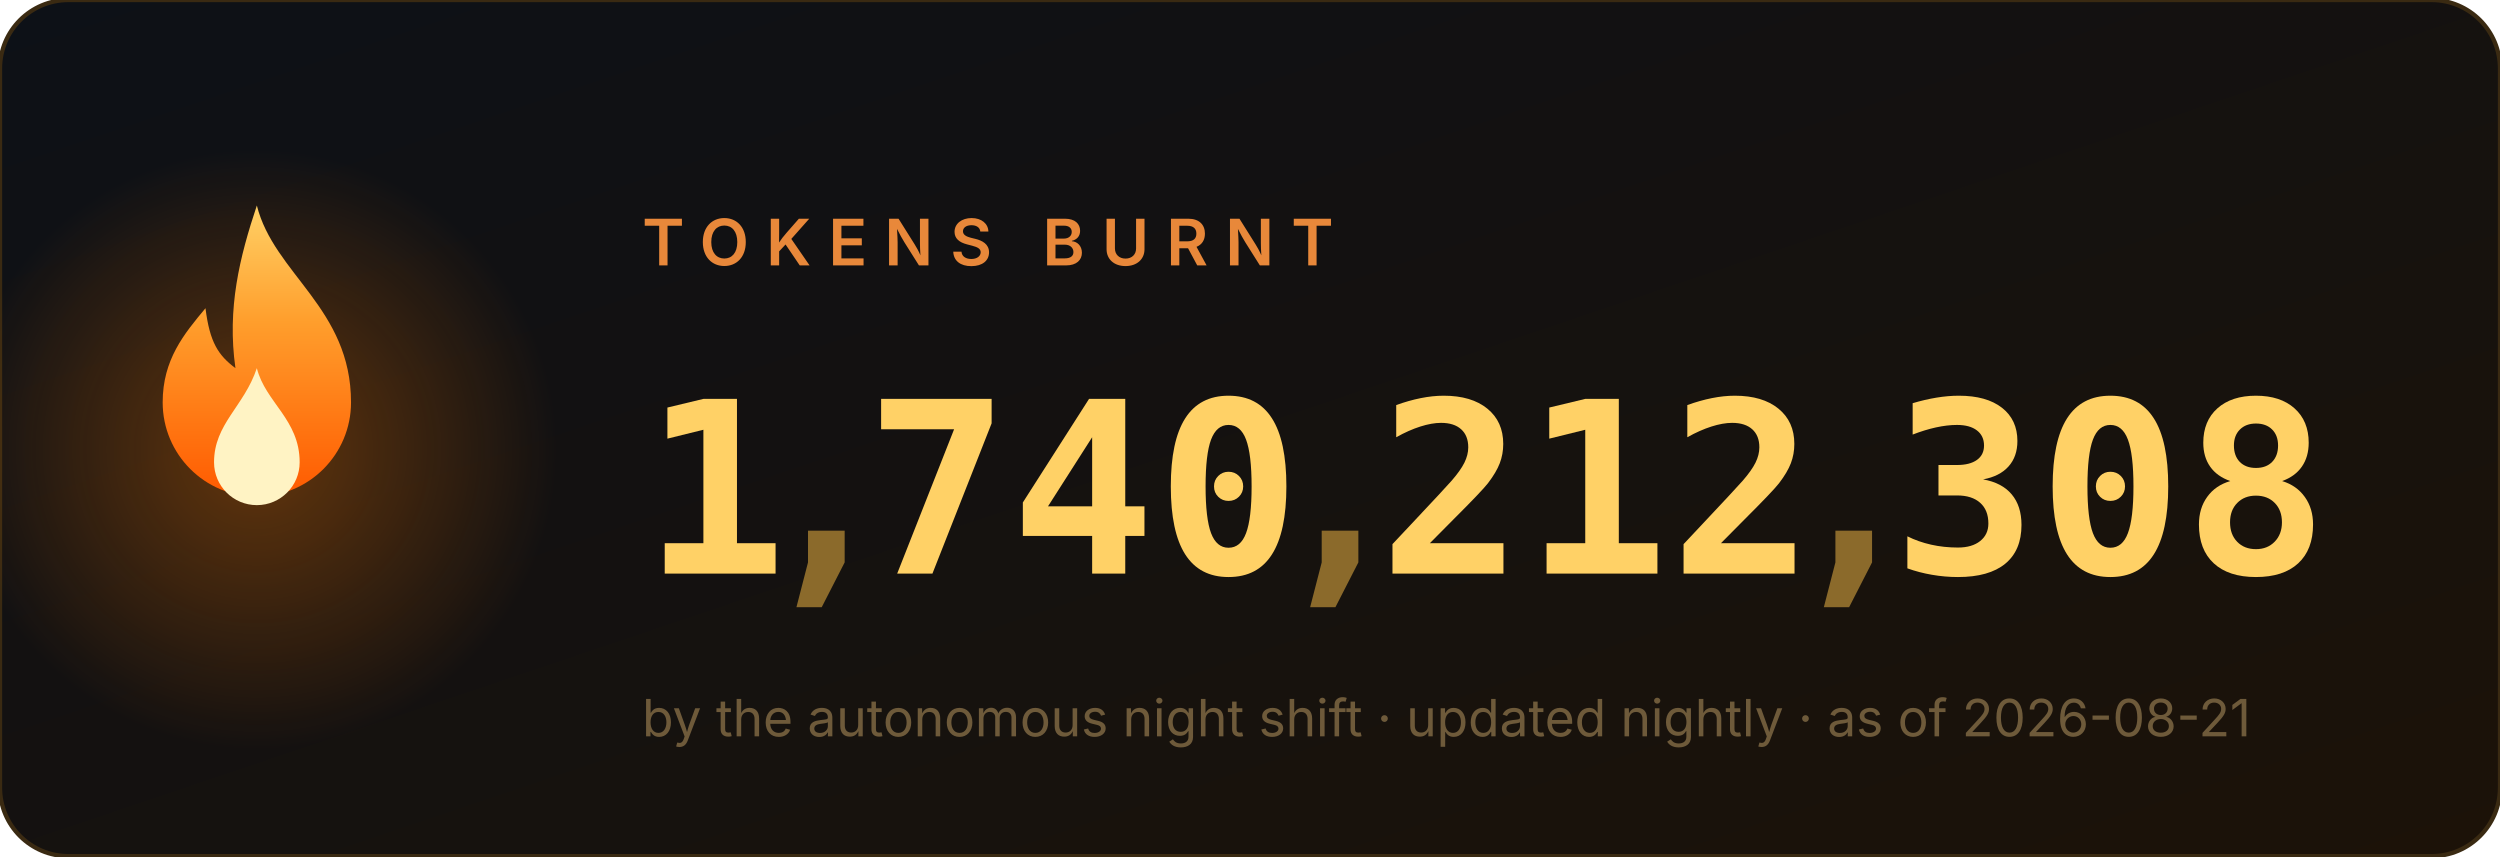
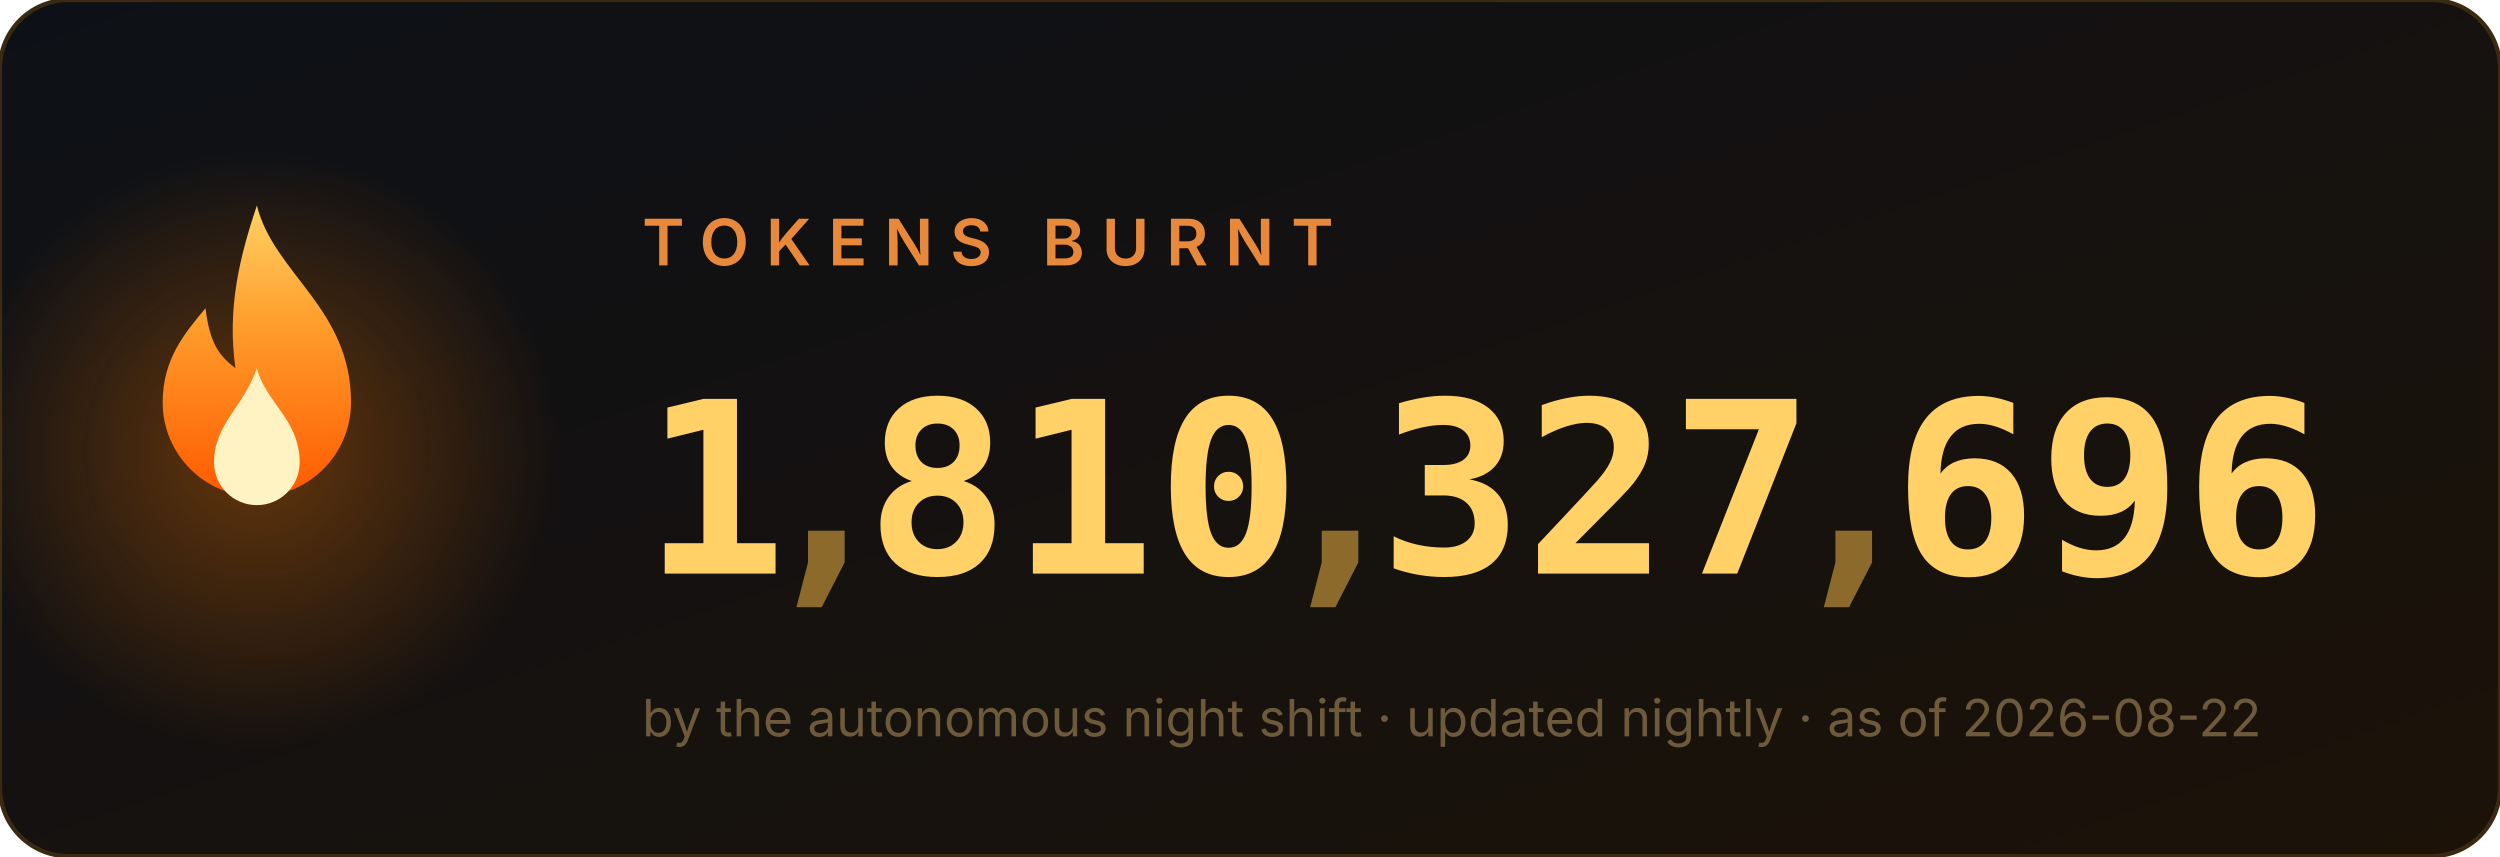
- <svg xmlns="http://www.w3.org/2000/svg" width="584" height="200" viewBox="0 0 584 200" role="img" aria-label="1,740,212,308 tokens burnt">
+ <svg xmlns="http://www.w3.org/2000/svg" width="584" height="200" viewBox="0 0 584 200" role="img" aria-label="1,810,327,696 tokens burnt">
  <style>
.num{font:700 56px ui-monospace,'Cascadia Code',Menlo,Consolas,monospace;fill:#ffd166}
.comma{fill:#8b6a2b}
.label{font:600 15px -apple-system,'Segoe UI',sans-serif;fill:#e8883a;letter-spacing:4px}
.sub{font:400 12px -apple-system,'Segoe UI',sans-serif;fill:#6e5a3a}
</style>
  <defs>
    <linearGradient id="bg" x1="0" y1="0" x2="1" y2="1">
      <stop offset="0" stop-color="#0d1117" />
      <stop offset="1" stop-color="#1c1208" />
    </linearGradient>
    <linearGradient id="fg" x1="0" y1="1" x2="0" y2="0">
      <stop offset="0" stop-color="#ff5a00" />
      <stop offset=".6" stop-color="#ff9e2c" />
      <stop offset="1" stop-color="#ffd166" />
    </linearGradient>
    <radialGradient id="halo">
      <stop offset="0" stop-color="#ff7b00" />
      <stop offset="1" stop-color="#ff7b00" stop-opacity="0" />
    </radialGradient>
  </defs>
  <rect width="584" height="200" rx="16" fill="url(#bg)" stroke="#3a2a12" />
  <circle cx="60" cy="105" r="70" fill="url(#halo)" opacity=".35">
    <animate attributeName="opacity" values=".25;.55;.25" dur="2.2s" repeatCount="indefinite" />
  </circle>
  <g transform="translate(60,128)">
    <g>
      <animateTransform attributeName="transform" type="scale" values="1 1;.95 1.1;1 1" dur="1.6s" repeatCount="indefinite" additive="sum" calcMode="spline" keySplines=".4 0 .6 1;.4 0 .6 1" />
      <path d="M0 -80c4 16 22 24 22 46a22 22 0 1 1-44 0c0-10 5-16 10-22 1 8 3 11 7 14-2-14 1-26 5-38z" fill="url(#fg)" />
      <path d="M0 -42c2 8 10 12 10 22a10 10 0 1 1-20 0c0-9 7-13 10-22z" fill="#fff3c4">
        <animateTransform attributeName="transform" type="scale" values="1 1;1.06 .92;1 1" dur="1.1s" repeatCount="indefinite" additive="sum" calcMode="spline" keySplines=".4 0 .6 1;.4 0 .6 1" />
      </path>
    </g>
  </g>
  <text x="150" y="62" class="label">TOKENS BURNT</text>
  <svg x="150" y="84" width="34" height="64" viewBox="0 0 34 64">
    <g transform="translate(0,-64)">
      <g>
        <animateTransform attributeName="transform" type="translate" values="0 64;0 64;0 0" keyTimes="0;0.000;1" dur="0.97s" begin="0s" fill="freeze" additive="sum" calcMode="spline" keySplines="0 0 1 1;.2 .7 .3 1" />
        <text x="17" y="50" class="num" text-anchor="middle">0</text>
        <text x="17" y="114" class="num" text-anchor="middle">1</text>
        <text x="17" y="178" class="num" text-anchor="middle">2</text>
        <text x="17" y="242" class="num" text-anchor="middle">3</text>
        <text x="17" y="306" class="num" text-anchor="middle">4</text>
        <text x="17" y="370" class="num" text-anchor="middle">5</text>
        <text x="17" y="434" class="num" text-anchor="middle">6</text>
        <text x="17" y="498" class="num" text-anchor="middle">7</text>
        <text x="17" y="562" class="num" text-anchor="middle">8</text>
        <text x="17" y="626" class="num" text-anchor="middle">9</text>
      </g>
    </g>
  </svg>
  <text x="193" y="134" class="num comma" text-anchor="middle">,</text>
  <svg x="202" y="84" width="34" height="64" viewBox="0 0 34 64">
-     <g transform="translate(0,-448)">
-       <g>
-         <animateTransform attributeName="transform" type="translate" values="0 448;0 448;0 0" keyTimes="0;0.147;1" dur="1.63s" begin="0s" fill="freeze" additive="sum" calcMode="spline" keySplines="0 0 1 1;.2 .7 .3 1" />
+     <g transform="translate(0,-512)">
+       <g>
+         <animateTransform attributeName="transform" type="translate" values="0 512;0 512;0 0" keyTimes="0;0.141;1" dur="1.70s" begin="0s" fill="freeze" additive="sum" calcMode="spline" keySplines="0 0 1 1;.2 .7 .3 1" />
        <text x="17" y="50" class="num" text-anchor="middle">0</text>
        <text x="17" y="114" class="num" text-anchor="middle">1</text>
        <text x="17" y="178" class="num" text-anchor="middle">2</text>
        <text x="17" y="242" class="num" text-anchor="middle">3</text>
        <text x="17" y="306" class="num" text-anchor="middle">4</text>
        <text x="17" y="370" class="num" text-anchor="middle">5</text>
        <text x="17" y="434" class="num" text-anchor="middle">6</text>
        <text x="17" y="498" class="num" text-anchor="middle">7</text>
        <text x="17" y="562" class="num" text-anchor="middle">8</text>
        <text x="17" y="626" class="num" text-anchor="middle">9</text>
      </g>
    </g>
  </svg>
  <svg x="236" y="84" width="34" height="64" viewBox="0 0 34 64">
-     <g transform="translate(0,-256)">
-       <g>
-         <animateTransform attributeName="transform" type="translate" values="0 256;0 256;0 0" keyTimes="0;0.234;1" dur="1.54s" begin="0s" fill="freeze" additive="sum" calcMode="spline" keySplines="0 0 1 1;.2 .7 .3 1" />
+     <g transform="translate(0,-64)">
+       <g>
+         <animateTransform attributeName="transform" type="translate" values="0 64;0 64;0 0" keyTimes="0;0.271;1" dur="1.33s" begin="0s" fill="freeze" additive="sum" calcMode="spline" keySplines="0 0 1 1;.2 .7 .3 1" />
        <text x="17" y="50" class="num" text-anchor="middle">0</text>
        <text x="17" y="114" class="num" text-anchor="middle">1</text>
        <text x="17" y="178" class="num" text-anchor="middle">2</text>
        <text x="17" y="242" class="num" text-anchor="middle">3</text>
        <text x="17" y="306" class="num" text-anchor="middle">4</text>
        <text x="17" y="370" class="num" text-anchor="middle">5</text>
        <text x="17" y="434" class="num" text-anchor="middle">6</text>
        <text x="17" y="498" class="num" text-anchor="middle">7</text>
        <text x="17" y="562" class="num" text-anchor="middle">8</text>
        <text x="17" y="626" class="num" text-anchor="middle">9</text>
      </g>
    </g>
  </svg>
  <svg x="270" y="84" width="34" height="64" viewBox="0 0 34 64">
    <g transform="translate(0,0)">
      <g>
        <animateTransform attributeName="transform" type="translate" values="0 0;0 0;0 0" keyTimes="0;0.348;1" dur="1.38s" begin="0s" fill="freeze" additive="sum" calcMode="spline" keySplines="0 0 1 1;.2 .7 .3 1" />
        <text x="17" y="50" class="num" text-anchor="middle">0</text>
        <text x="17" y="114" class="num" text-anchor="middle">1</text>
        <text x="17" y="178" class="num" text-anchor="middle">2</text>
        <text x="17" y="242" class="num" text-anchor="middle">3</text>
        <text x="17" y="306" class="num" text-anchor="middle">4</text>
        <text x="17" y="370" class="num" text-anchor="middle">5</text>
        <text x="17" y="434" class="num" text-anchor="middle">6</text>
        <text x="17" y="498" class="num" text-anchor="middle">7</text>
        <text x="17" y="562" class="num" text-anchor="middle">8</text>
        <text x="17" y="626" class="num" text-anchor="middle">9</text>
      </g>
    </g>
  </svg>
  <text x="313" y="134" class="num comma" text-anchor="middle">,</text>
  <svg x="322" y="84" width="34" height="64" viewBox="0 0 34 64">
+     <g transform="translate(0,-192)">
+       <g>
+         <animateTransform attributeName="transform" type="translate" values="0 192;0 192;0 0" keyTimes="0;0.393;1" dur="1.83s" begin="0s" fill="freeze" additive="sum" calcMode="spline" keySplines="0 0 1 1;.2 .7 .3 1" />
+         <text x="17" y="50" class="num" text-anchor="middle">0</text>
+         <text x="17" y="114" class="num" text-anchor="middle">1</text>
+         <text x="17" y="178" class="num" text-anchor="middle">2</text>
+         <text x="17" y="242" class="num" text-anchor="middle">3</text>
+         <text x="17" y="306" class="num" text-anchor="middle">4</text>
+         <text x="17" y="370" class="num" text-anchor="middle">5</text>
+         <text x="17" y="434" class="num" text-anchor="middle">6</text>
+         <text x="17" y="498" class="num" text-anchor="middle">7</text>
+         <text x="17" y="562" class="num" text-anchor="middle">8</text>
+         <text x="17" y="626" class="num" text-anchor="middle">9</text>
+       </g>
+     </g>
+   </svg>
+   <svg x="356" y="84" width="34" height="64" viewBox="0 0 34 64">
    <g transform="translate(0,-128)">
      <g>
-         <animateTransform attributeName="transform" type="translate" values="0 128;0 128;0 0" keyTimes="0;0.409;1" dur="1.76s" begin="0s" fill="freeze" additive="sum" calcMode="spline" keySplines="0 0 1 1;.2 .7 .3 1" />
-         <text x="17" y="50" class="num" text-anchor="middle">0</text>
-         <text x="17" y="114" class="num" text-anchor="middle">1</text>
-         <text x="17" y="178" class="num" text-anchor="middle">2</text>
-         <text x="17" y="242" class="num" text-anchor="middle">3</text>
-         <text x="17" y="306" class="num" text-anchor="middle">4</text>
-         <text x="17" y="370" class="num" text-anchor="middle">5</text>
-         <text x="17" y="434" class="num" text-anchor="middle">6</text>
-         <text x="17" y="498" class="num" text-anchor="middle">7</text>
-         <text x="17" y="562" class="num" text-anchor="middle">8</text>
-         <text x="17" y="626" class="num" text-anchor="middle">9</text>
-       </g>
-     </g>
-   </svg>
-   <svg x="356" y="84" width="34" height="64" viewBox="0 0 34 64">
-     <g transform="translate(0,-64)">
-       <g>
-         <animateTransform attributeName="transform" type="translate" values="0 64;0 64;0 0" keyTimes="0;0.464;1" dur="1.81s" begin="0s" fill="freeze" additive="sum" calcMode="spline" keySplines="0 0 1 1;.2 .7 .3 1" />
+         <animateTransform attributeName="transform" type="translate" values="0 128;0 128;0 0" keyTimes="0;0.447;1" dur="1.88s" begin="0s" fill="freeze" additive="sum" calcMode="spline" keySplines="0 0 1 1;.2 .7 .3 1" />
        <text x="17" y="50" class="num" text-anchor="middle">0</text>
        <text x="17" y="114" class="num" text-anchor="middle">1</text>
        <text x="17" y="178" class="num" text-anchor="middle">2</text>
        <text x="17" y="242" class="num" text-anchor="middle">3</text>
        <text x="17" y="306" class="num" text-anchor="middle">4</text>
        <text x="17" y="370" class="num" text-anchor="middle">5</text>
        <text x="17" y="434" class="num" text-anchor="middle">6</text>
        <text x="17" y="498" class="num" text-anchor="middle">7</text>
        <text x="17" y="562" class="num" text-anchor="middle">8</text>
        <text x="17" y="626" class="num" text-anchor="middle">9</text>
      </g>
    </g>
  </svg>
  <svg x="390" y="84" width="34" height="64" viewBox="0 0 34 64">
-     <g transform="translate(0,-128)">
-       <g>
-         <animateTransform attributeName="transform" type="translate" values="0 128;0 128;0 0" keyTimes="0;0.480;1" dur="2.00s" begin="0s" fill="freeze" additive="sum" calcMode="spline" keySplines="0 0 1 1;.2 .7 .3 1" />
+     <g transform="translate(0,-448)">
+       <g>
+         <animateTransform attributeName="transform" type="translate" values="0 448;0 448;0 0" keyTimes="0;0.409;1" dur="2.35s" begin="0s" fill="freeze" additive="sum" calcMode="spline" keySplines="0 0 1 1;.2 .7 .3 1" />
        <text x="17" y="50" class="num" text-anchor="middle">0</text>
        <text x="17" y="114" class="num" text-anchor="middle">1</text>
        <text x="17" y="178" class="num" text-anchor="middle">2</text>
        <text x="17" y="242" class="num" text-anchor="middle">3</text>
        <text x="17" y="306" class="num" text-anchor="middle">4</text>
        <text x="17" y="370" class="num" text-anchor="middle">5</text>
        <text x="17" y="434" class="num" text-anchor="middle">6</text>
        <text x="17" y="498" class="num" text-anchor="middle">7</text>
        <text x="17" y="562" class="num" text-anchor="middle">8</text>
        <text x="17" y="626" class="num" text-anchor="middle">9</text>
      </g>
    </g>
  </svg>
  <text x="433" y="134" class="num comma" text-anchor="middle">,</text>
  <svg x="442" y="84" width="34" height="64" viewBox="0 0 34 64">
-     <g transform="translate(0,-192)">
-       <g>
-         <animateTransform attributeName="transform" type="translate" values="0 192;0 192;0 0" keyTimes="0;0.519;1" dur="2.31s" begin="0s" fill="freeze" additive="sum" calcMode="spline" keySplines="0 0 1 1;.2 .7 .3 1" />
+     <g transform="translate(0,-384)">
+       <g>
+         <animateTransform attributeName="transform" type="translate" values="0 384;0 384;0 0" keyTimes="0;0.476;1" dur="2.52s" begin="0s" fill="freeze" additive="sum" calcMode="spline" keySplines="0 0 1 1;.2 .7 .3 1" />
        <text x="17" y="50" class="num" text-anchor="middle">0</text>
        <text x="17" y="114" class="num" text-anchor="middle">1</text>
        <text x="17" y="178" class="num" text-anchor="middle">2</text>
        <text x="17" y="242" class="num" text-anchor="middle">3</text>
        <text x="17" y="306" class="num" text-anchor="middle">4</text>
        <text x="17" y="370" class="num" text-anchor="middle">5</text>
        <text x="17" y="434" class="num" text-anchor="middle">6</text>
        <text x="17" y="498" class="num" text-anchor="middle">7</text>
        <text x="17" y="562" class="num" text-anchor="middle">8</text>
        <text x="17" y="626" class="num" text-anchor="middle">9</text>
      </g>
    </g>
  </svg>
  <svg x="476" y="84" width="34" height="64" viewBox="0 0 34 64">
-     <g transform="translate(0,0)">
-       <g>
-         <animateTransform attributeName="transform" type="translate" values="0 0;0 0;0 0" keyTimes="0;0.595;1" dur="2.22s" begin="0s" fill="freeze" additive="sum" calcMode="spline" keySplines="0 0 1 1;.2 .7 .3 1" />
+     <g transform="translate(0,-576)">
+       <g>
+         <animateTransform attributeName="transform" type="translate" values="0 576;0 576;0 0" keyTimes="0;0.463;1" dur="2.85s" begin="0s" fill="freeze" additive="sum" calcMode="spline" keySplines="0 0 1 1;.2 .7 .3 1" />
        <text x="17" y="50" class="num" text-anchor="middle">0</text>
        <text x="17" y="114" class="num" text-anchor="middle">1</text>
        <text x="17" y="178" class="num" text-anchor="middle">2</text>
        <text x="17" y="242" class="num" text-anchor="middle">3</text>
        <text x="17" y="306" class="num" text-anchor="middle">4</text>
        <text x="17" y="370" class="num" text-anchor="middle">5</text>
        <text x="17" y="434" class="num" text-anchor="middle">6</text>
        <text x="17" y="498" class="num" text-anchor="middle">7</text>
        <text x="17" y="562" class="num" text-anchor="middle">8</text>
        <text x="17" y="626" class="num" text-anchor="middle">9</text>
      </g>
    </g>
  </svg>
  <svg x="510" y="84" width="34" height="64" viewBox="0 0 34 64">
-     <g transform="translate(0,-512)">
-       <g>
-         <animateTransform attributeName="transform" type="translate" values="0 512;0 512;0 0" keyTimes="0;0.497;1" dur="2.90s" begin="0s" fill="freeze" additive="sum" calcMode="spline" keySplines="0 0 1 1;.2 .7 .3 1" />
-         <text x="17" y="50" class="num" text-anchor="middle">0</text>
-         <text x="17" y="114" class="num" text-anchor="middle">1</text>
-         <text x="17" y="178" class="num" text-anchor="middle">2</text>
-         <text x="17" y="242" class="num" text-anchor="middle">3</text>
-         <text x="17" y="306" class="num" text-anchor="middle">4</text>
-         <text x="17" y="370" class="num" text-anchor="middle">5</text>
-         <text x="17" y="434" class="num" text-anchor="middle">6</text>
-         <text x="17" y="498" class="num" text-anchor="middle">7</text>
-         <text x="17" y="562" class="num" text-anchor="middle">8</text>
-         <text x="17" y="626" class="num" text-anchor="middle">9</text>
-       </g>
-     </g>
-   </svg>
-   <text x="150" y="172" class="sub">by the autonomous night shift · updated nightly · as of 2026-08-21</text>
+     <g transform="translate(0,-384)">
+       <g>
+         <animateTransform attributeName="transform" type="translate" values="0 384;0 384;0 0" keyTimes="0;0.522;1" dur="2.76s" begin="0s" fill="freeze" additive="sum" calcMode="spline" keySplines="0 0 1 1;.2 .7 .3 1" />
+         <text x="17" y="50" class="num" text-anchor="middle">0</text>
+         <text x="17" y="114" class="num" text-anchor="middle">1</text>
+         <text x="17" y="178" class="num" text-anchor="middle">2</text>
+         <text x="17" y="242" class="num" text-anchor="middle">3</text>
+         <text x="17" y="306" class="num" text-anchor="middle">4</text>
+         <text x="17" y="370" class="num" text-anchor="middle">5</text>
+         <text x="17" y="434" class="num" text-anchor="middle">6</text>
+         <text x="17" y="498" class="num" text-anchor="middle">7</text>
+         <text x="17" y="562" class="num" text-anchor="middle">8</text>
+         <text x="17" y="626" class="num" text-anchor="middle">9</text>
+       </g>
+     </g>
+   </svg>
+   <text x="150" y="172" class="sub">by the autonomous night shift · updated nightly · as of 2026-08-22</text>
</svg>
